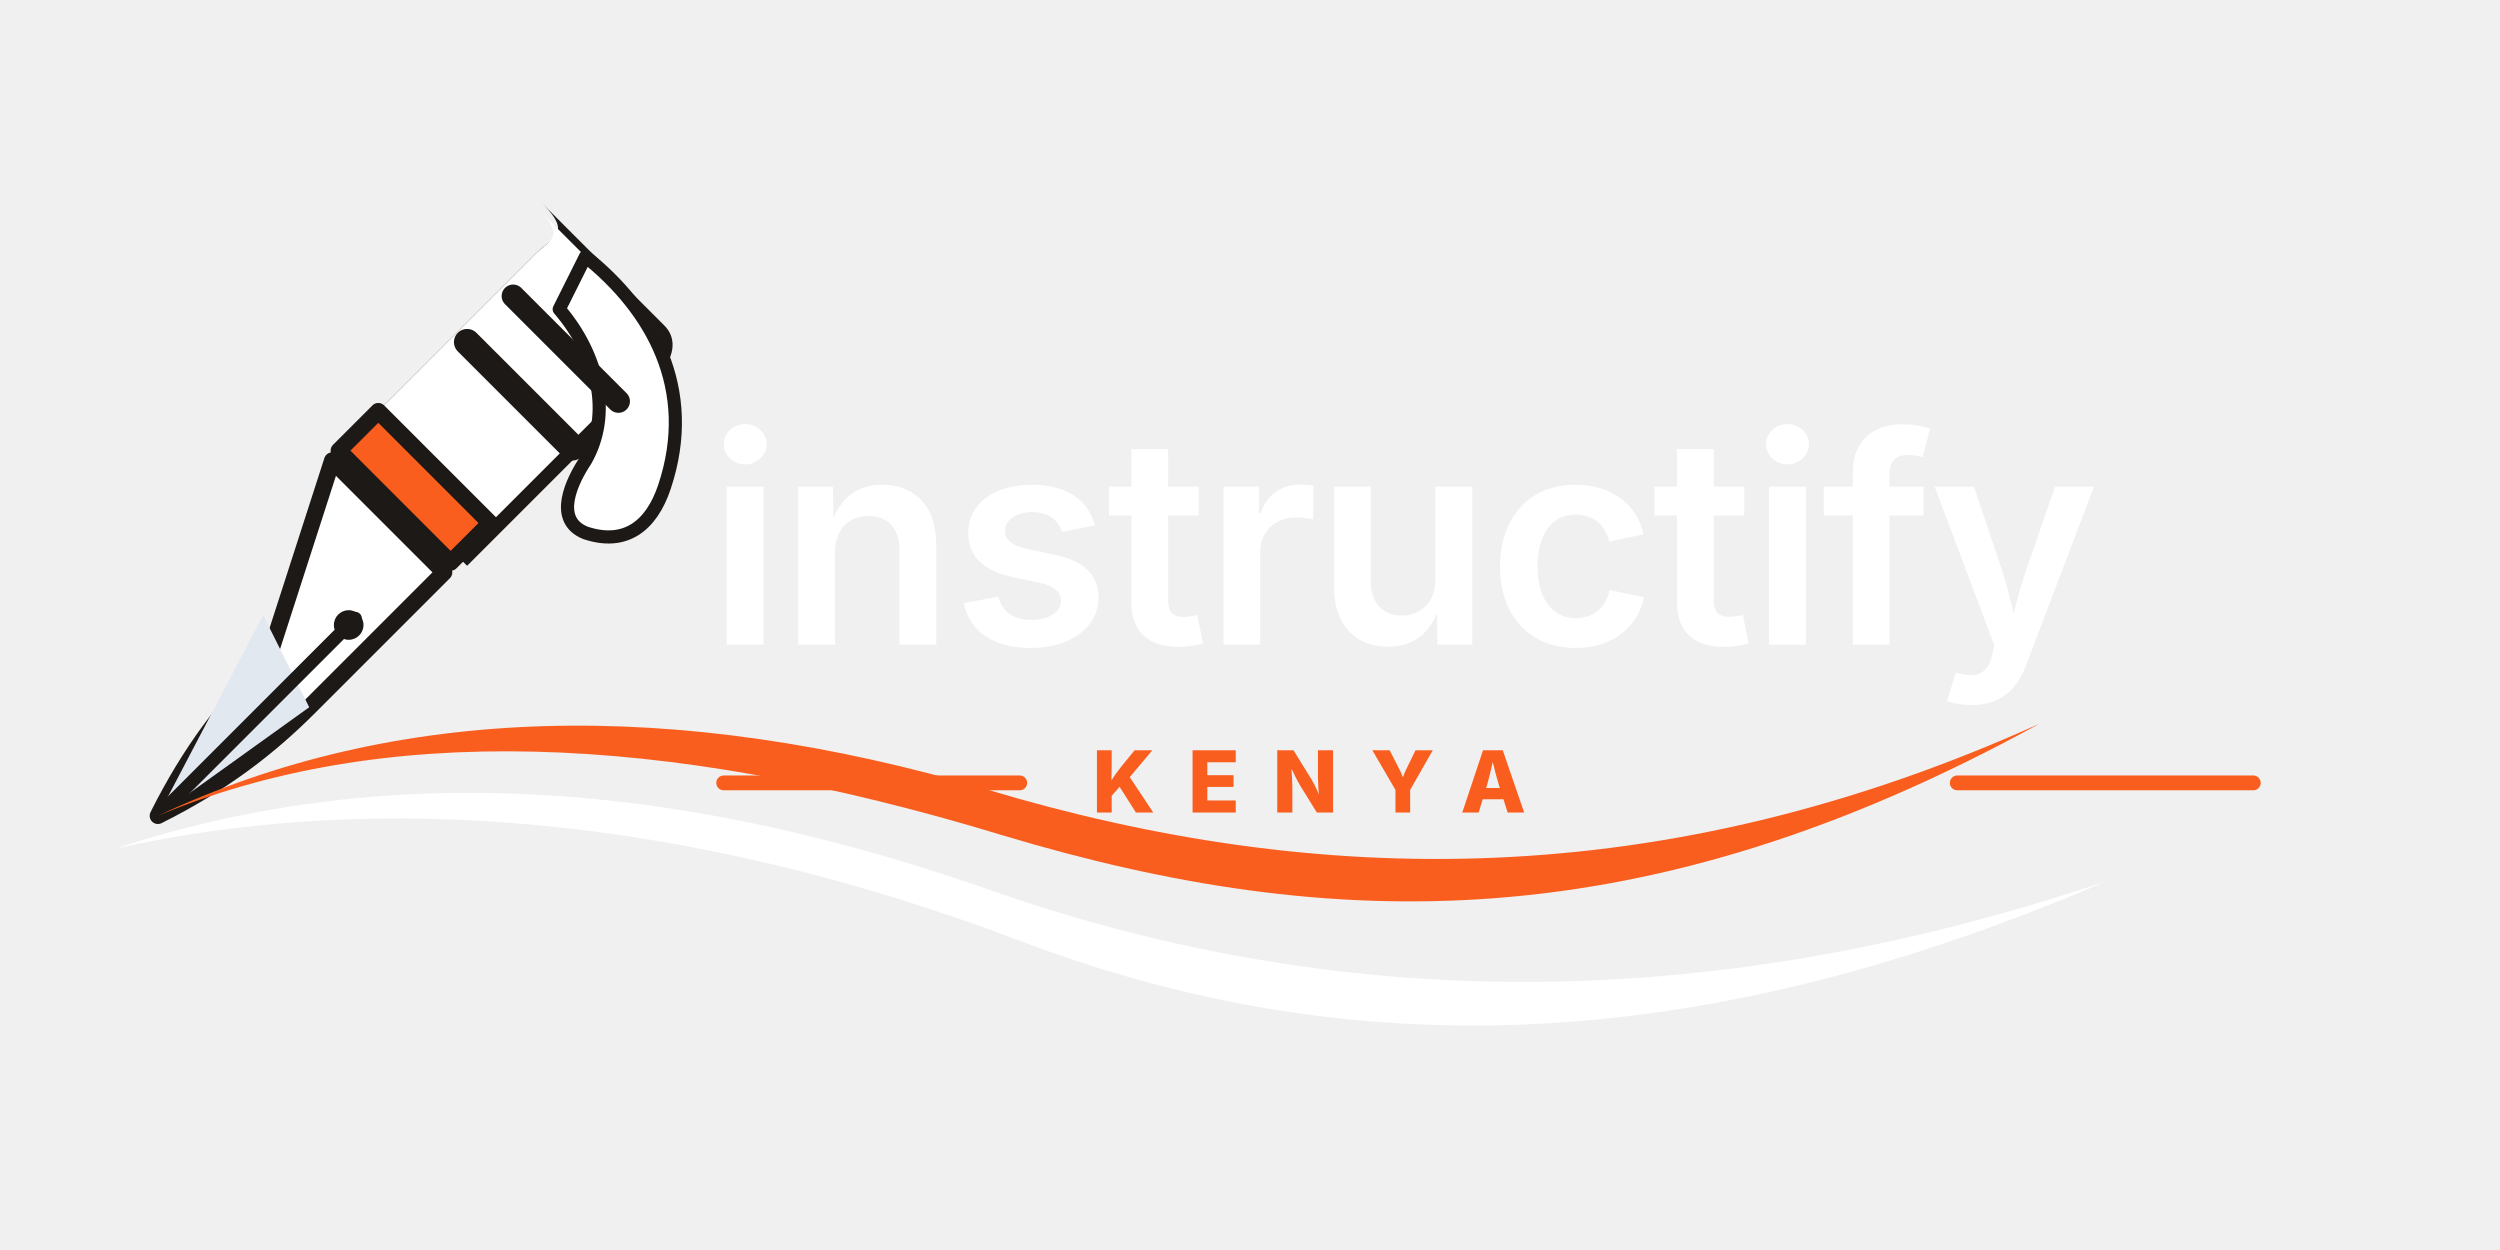
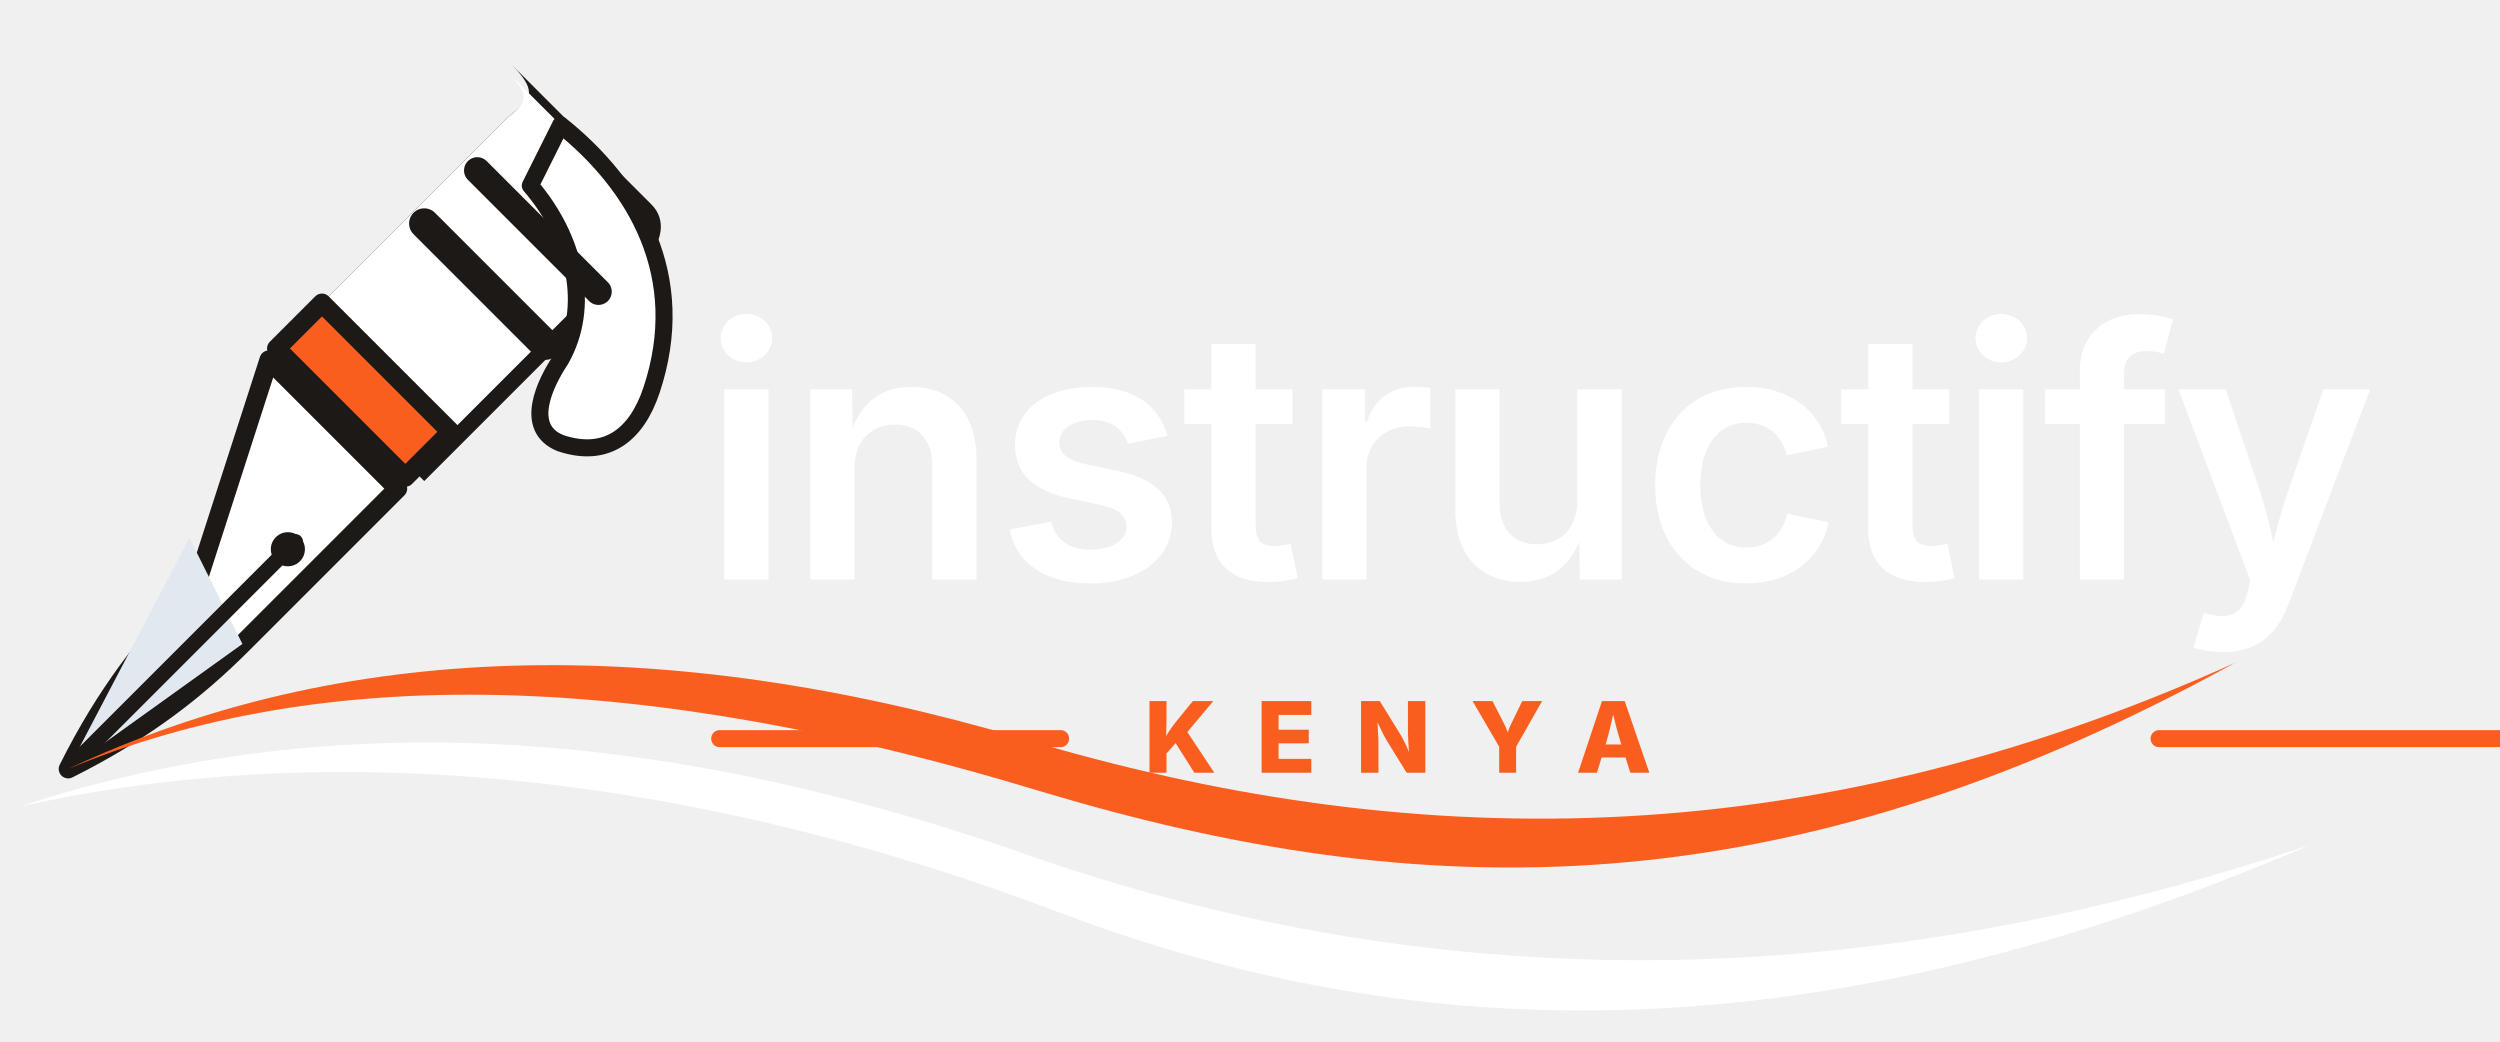
- <svg xmlns="http://www.w3.org/2000/svg" viewBox="0 0 760 380" fill="none" width="100%" height="100%">
+ <svg xmlns="http://www.w3.org/2000/svg" viewBox="30 45 660 275" fill="none" width="100%" height="100%">
  <defs>
    <style>
      .wordmark {
-         font-family: 'Inter', 'Poppins', 'Segoe UI', system-ui, sans-serif;
+         font-family: 'Inter', 'Poppins', 'Segoe UI', system-ui, -apple-system, sans-serif;
        font-weight: 600;
-         font-size: 88px;
+         font-size: 92px;
        fill: #FFFFFF;
        letter-spacing: -0.015em;
      }
      .tagline {
-         font-family: 'Inter', 'Poppins', 'Segoe UI', system-ui, sans-serif;
+         font-family: 'Inter', 'Poppins', 'Segoe UI', system-ui, -apple-system, sans-serif;
        font-weight: 800;
        font-size: 26px;
        fill: #FA5E1F;
-         letter-spacing: 0.38em;
+         letter-spacing: 0.40em;
      }
    </style>
  </defs>
  <g id="pen-graphic">
    <path d="M165 62 L202 99 C206 103 205 109 200 114 L142 172 L105 135 L163 77 C168 72 174 71 165 62 Z" fill="#1C1917" />
    <path d="M164 64 L198 98 C202 102 201 107 197 111 L148 160 L114 126 L163 77 C167 73 172 72 164 64 Z" fill="#FFFFFF" />
-     <path d="M178 78 C198 94 212 118 202 148 C198 160 190 166 178 162 C168 158 174 146 178 140 C186 126 182 108 170 94 Z" fill="#FFFFFF" stroke="#1C1917" stroke-width="4" stroke-linejoin="round" />
+     <path d="M178 78 C198 94 212 118 202 148 C198 160 190 166 178 162 C168 158 174 146 178 140 C186 126 182 108 170 94 Z" fill="#FFFFFF" stroke="#1C1917" stroke-width="4.5" stroke-linejoin="round" />
    <path d="M142 104 L174 136" stroke="#1C1917" stroke-width="8" stroke-linecap="round" />
    <path d="M156 90 L188 122" stroke="#1C1917" stroke-width="7" stroke-linecap="round" />
    <polygon points="103 137 115 125 149 159 137 171" fill="#FA5E1F" stroke="#1C1917" stroke-width="5" stroke-linejoin="round" />
    <path d="M101 140 L135 174 L94 215 C82 227 68 238 48 248 C58 228 69 214 81 202 Z" fill="#FFFFFF" stroke="#1C1917" stroke-width="5" stroke-linejoin="round" />
    <path d="M48 248 L94 215 L80 187 Z" fill="#E2E8F0" />
    <line x1="48" y1="248" x2="108" y2="188" stroke="#1C1917" stroke-width="4" stroke-linecap="round" />
    <circle cx="106" cy="190" r="4.5" fill="#1C1917" />
  </g>
  <path d="M48 248 C115 220 200 222 305 254 C405 284 500 286 620 220 C505 272 400 270 300 240 C205 212 120 214 48 248 Z" fill="#FA5E1F" />
  <path d="M35 258 C115 240 210 248 310 286 C405 322 510 324 640 268 C515 310 405 306 305 272 C210 238 120 230 35 258 Z" fill="#FFFFFF" />
-   <text x="215" y="196" class="wordmark">instructify</text>
+   <text x="215" y="198" class="wordmark">instructify</text>
  <g id="kenya-sub">
-     <line x1="220" y1="238" x2="310" y2="238" stroke="#FA5E1F" stroke-width="4.5" stroke-linecap="round" />
-     <text x="332" y="247" class="tagline">KENYA</text>
-     <line x1="595" y1="238" x2="685" y2="238" stroke="#FA5E1F" stroke-width="4.5" stroke-linecap="round" />
+     <line x1="220" y1="240" x2="310" y2="240" stroke="#FA5E1F" stroke-width="4.5" stroke-linecap="round" />
+     <text x="332" y="249" class="tagline">KENYA</text>
+     <line x1="600" y1="240" x2="690" y2="240" stroke="#FA5E1F" stroke-width="4.5" stroke-linecap="round" />
  </g>
</svg>
